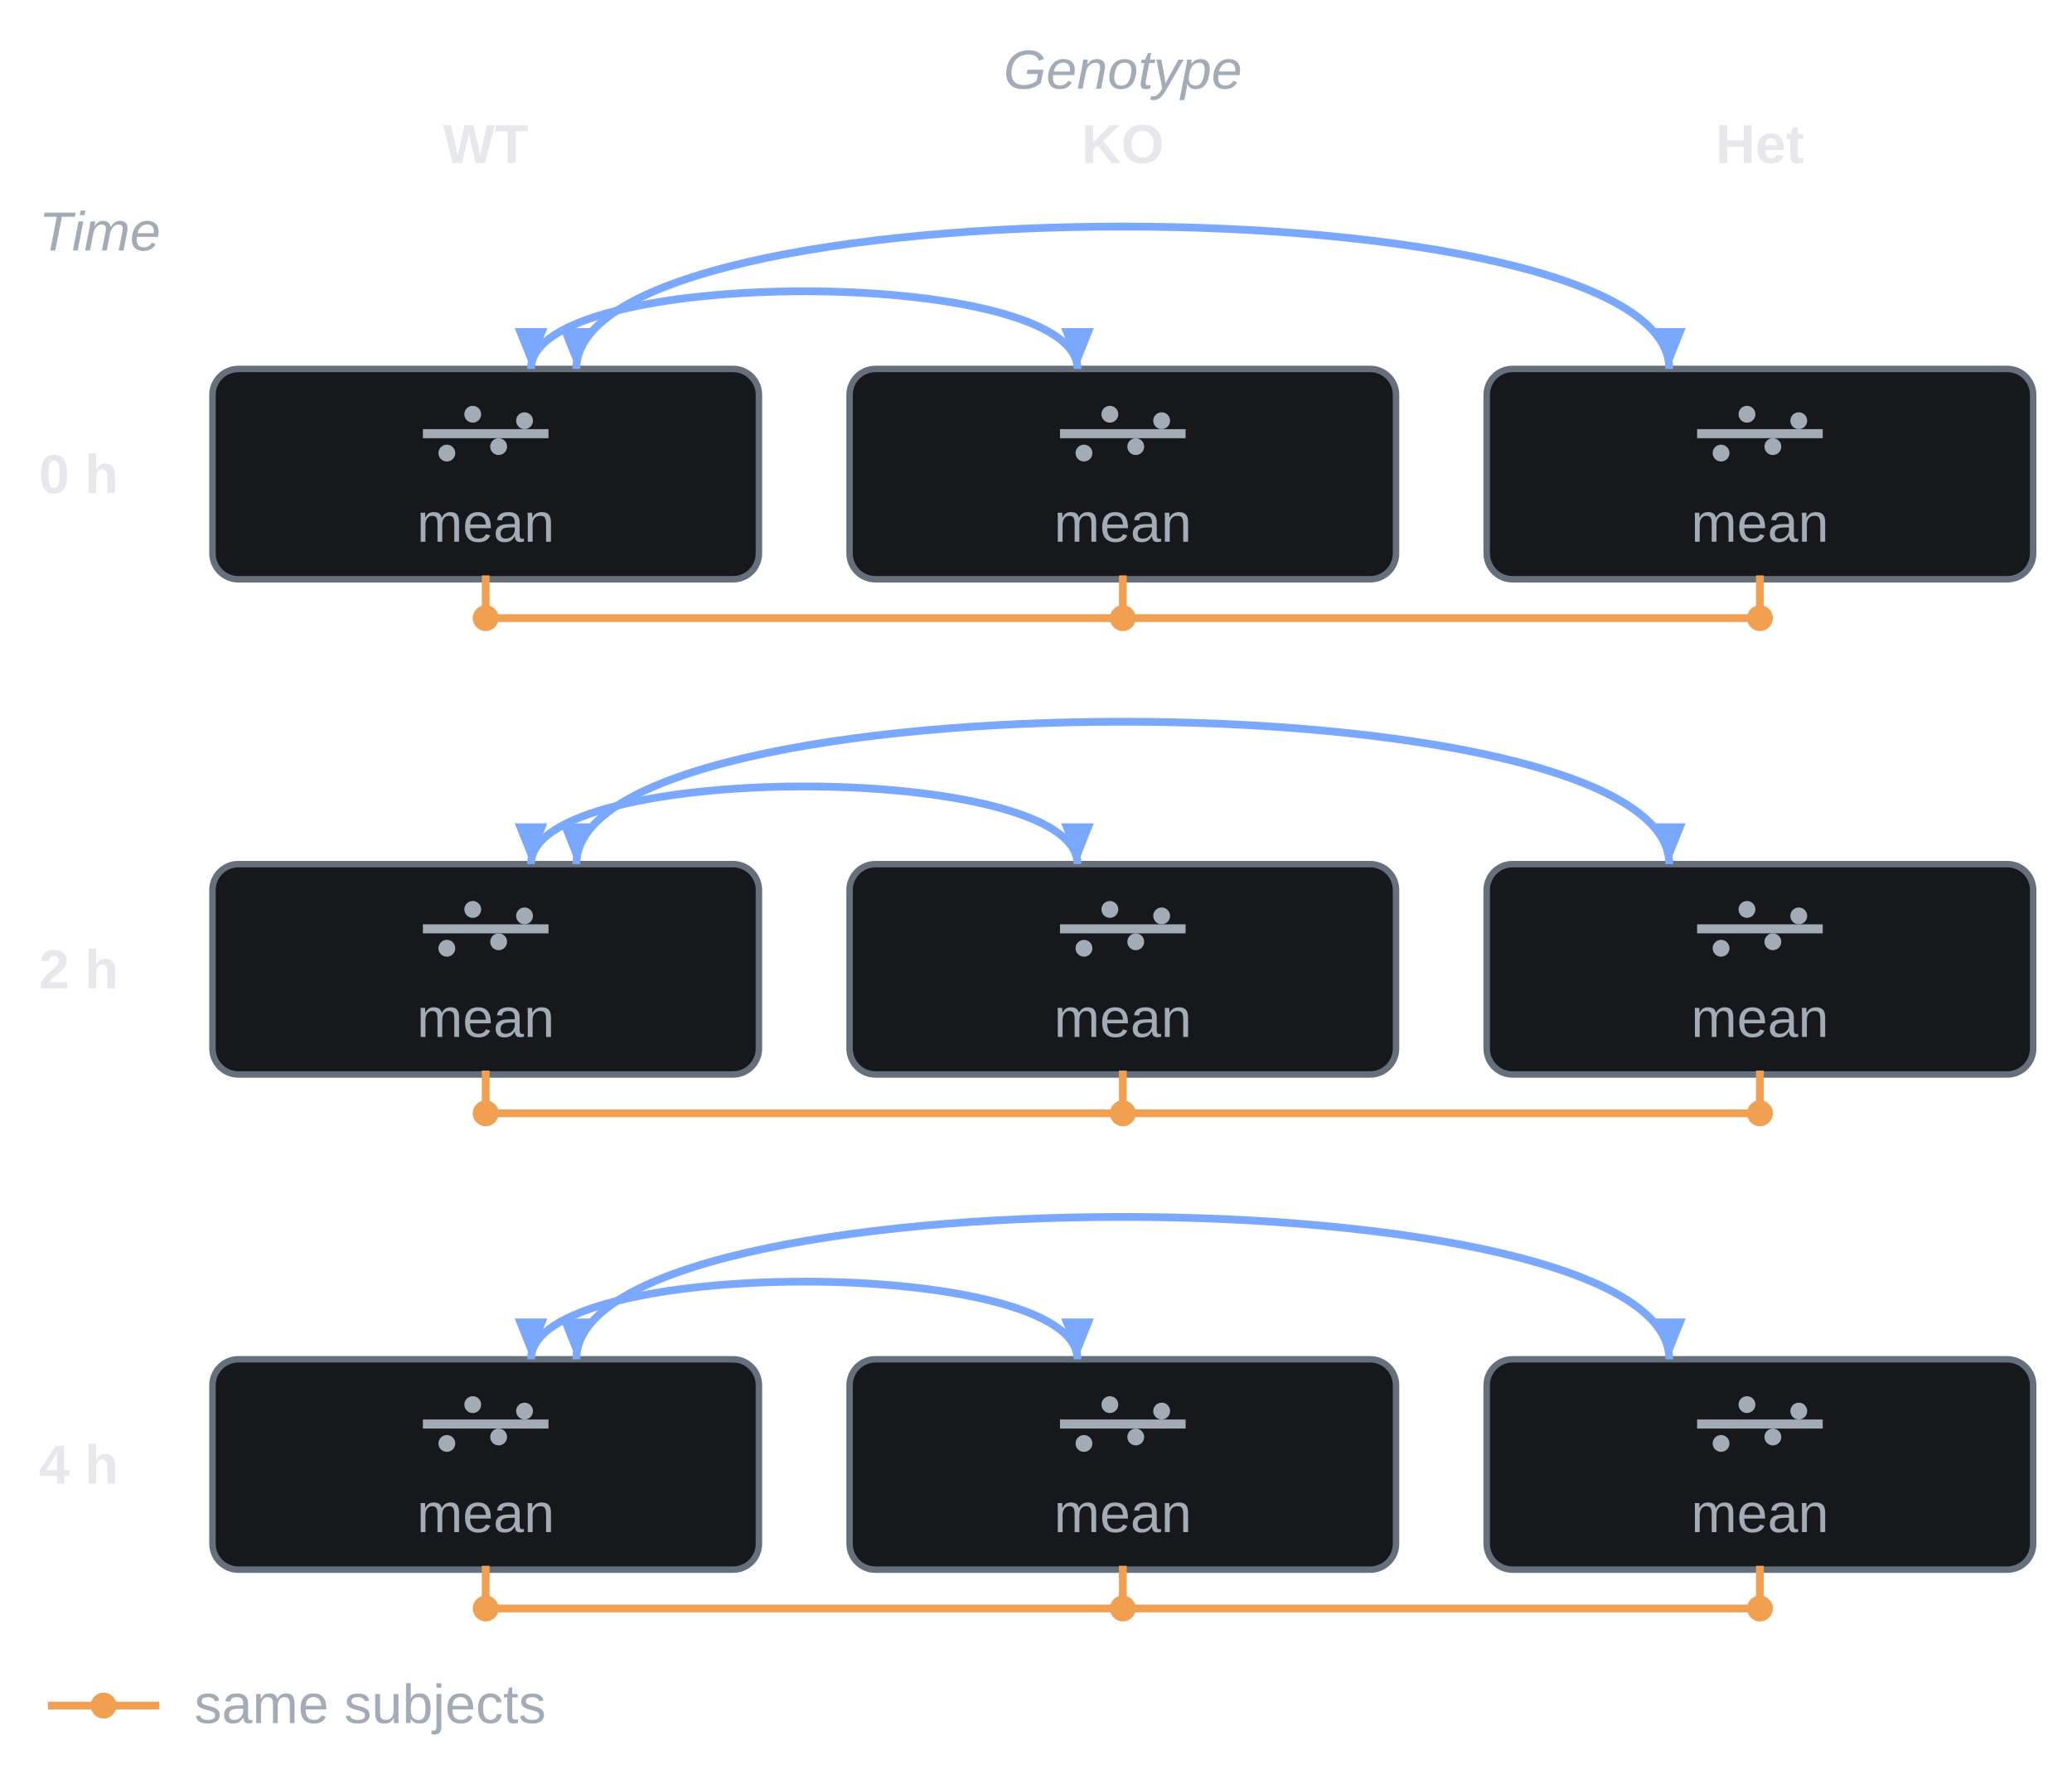
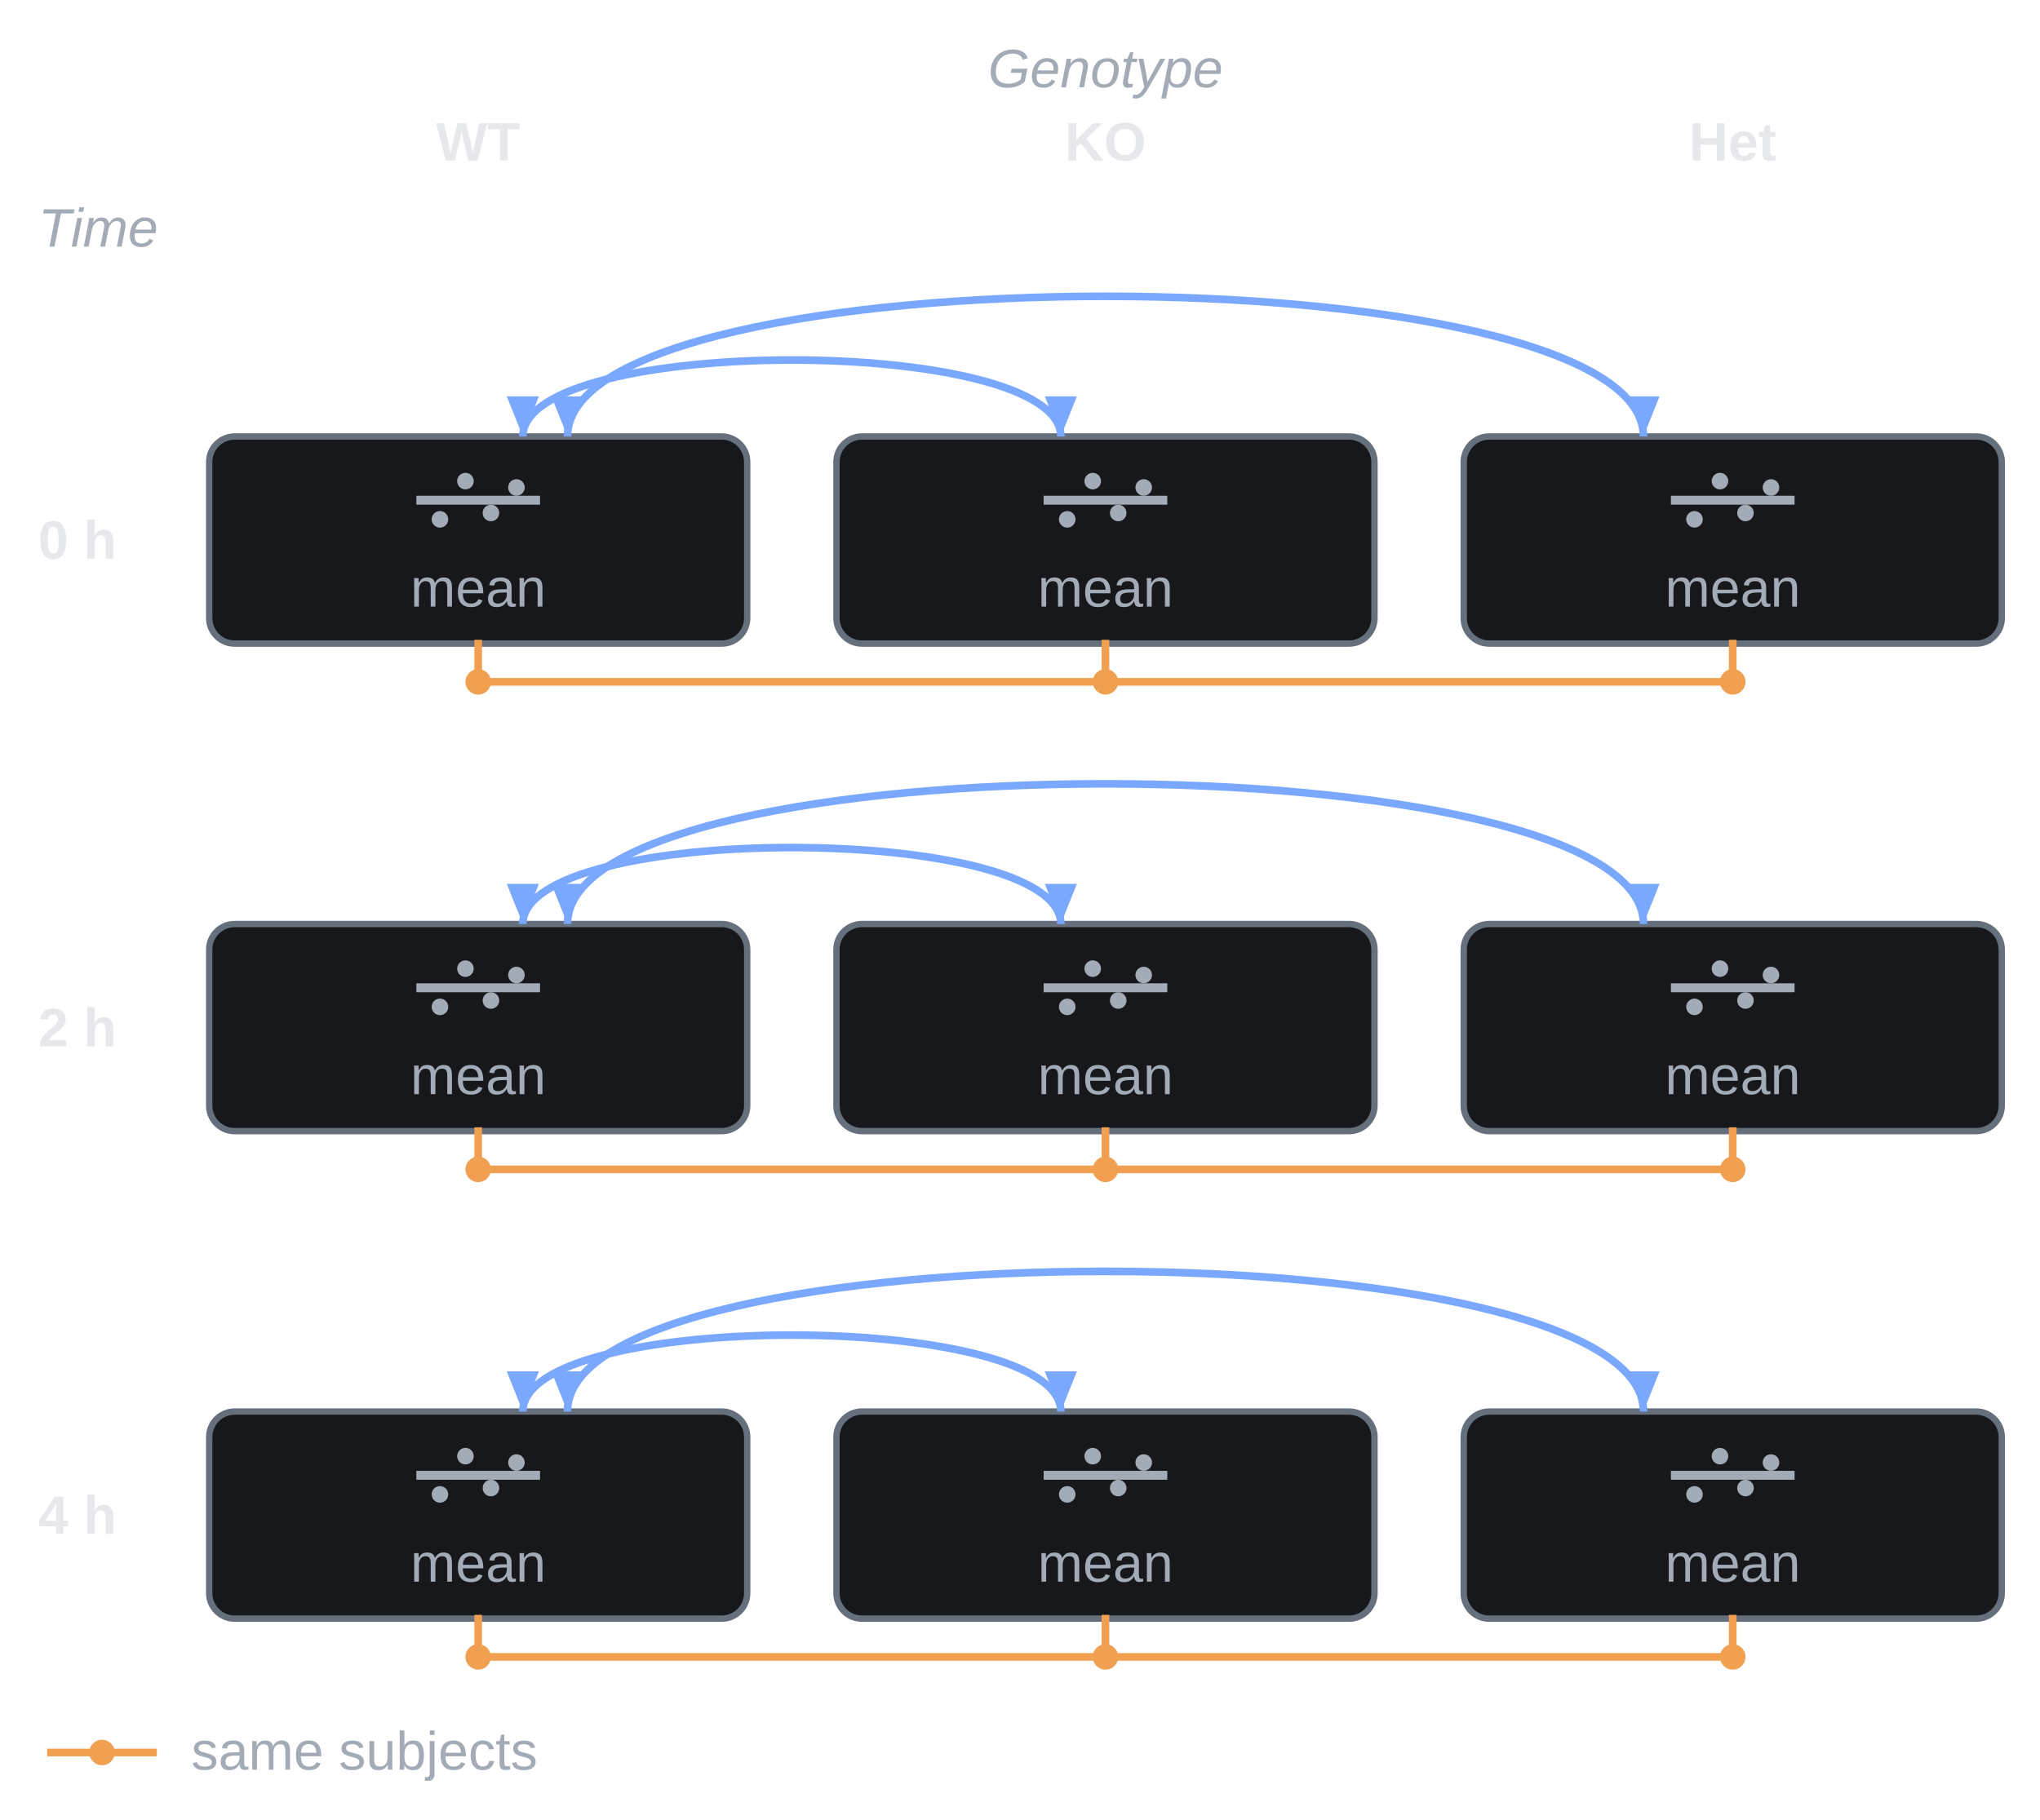
- <svg xmlns="http://www.w3.org/2000/svg" width="320pt" height="273.977pt" viewBox="0 0 320 273.977">
+ <svg xmlns="http://www.w3.org/2000/svg" width="320pt" height="285.473pt" viewBox="0 0 320 285.473">
  <g data-id="schematic">
    <g data-id="factor/columns">
      <text fill="#a3abb6" xml:space="preserve">
        <tspan x="154.977" y="13.695" font-family="'Liberation Sans', Arial, Helvetica, sans-serif" font-size="8.5" font-style="italic">Genotype</tspan>
      </text>
    </g>
    <g data-id="heading/column/0">
      <text fill="#e6e8eb" xml:space="preserve">
        <tspan x="68.404" y="25.191" font-family="'Liberation Sans', Arial, Helvetica, sans-serif" font-size="8.5" font-weight="bold">WT</tspan>
      </text>
    </g>
    <g data-id="heading/column/1">
      <text fill="#e6e8eb" xml:space="preserve">
        <tspan x="167.032" y="25.191" font-family="'Liberation Sans', Arial, Helvetica, sans-serif" font-size="8.5" font-weight="bold">KO</tspan>
      </text>
    </g>
    <g data-id="heading/column/2">
      <text fill="#e6e8eb" xml:space="preserve">
        <tspan x="264.954" y="25.191" font-family="'Liberation Sans', Arial, Helvetica, sans-serif" font-size="8.5" font-weight="bold">Het</tspan>
      </text>
    </g>
    <g data-id="factor/rows">
      <text fill="#a3abb6" xml:space="preserve">
        <tspan x="6" y="38.687" font-family="'Liberation Sans', Arial, Helvetica, sans-serif" font-size="8.5" font-style="italic">Time</tspan>
      </text>
    </g>
    <g data-id="heading/row/0">
      <text fill="#e6e8eb" xml:space="preserve">
-         <tspan x="6" y="76.187" font-family="'Liberation Sans', Arial, Helvetica, sans-serif" font-size="8.5" font-weight="bold">0 h</tspan>
+         <tspan x="6" y="87.683" font-family="'Liberation Sans', Arial, Helvetica, sans-serif" font-size="8.5" font-weight="bold">0 h</tspan>
      </text>
    </g>
    <g data-id="heading/row/1">
      <text fill="#e6e8eb" xml:space="preserve">
-         <tspan x="6" y="152.683" font-family="'Liberation Sans', Arial, Helvetica, sans-serif" font-size="8.5" font-weight="bold">2 h</tspan>
+         <tspan x="6" y="164.179" font-family="'Liberation Sans', Arial, Helvetica, sans-serif" font-size="8.5" font-weight="bold">2 h</tspan>
      </text>
    </g>
    <g data-id="heading/row/2">
      <text fill="#e6e8eb" xml:space="preserve">
-         <tspan x="6" y="229.179" font-family="'Liberation Sans', Arial, Helvetica, sans-serif" font-size="8.5" font-weight="bold">4 h</tspan>
+         <tspan x="6" y="240.675" font-family="'Liberation Sans', Arial, Helvetica, sans-serif" font-size="8.5" font-weight="bold">4 h</tspan>
      </text>
    </g>
    <g data-id="box/c0:d0">
      <g data-id="box/c0:d0/frame">
-         <rect x="32.814" y="56.992" width="84.395" height="32.496" rx="4" fill="#16181c" stroke="#66707c" stroke-width="1" />
+         <rect x="32.814" y="68.488" width="84.395" height="32.496" rx="4" fill="#16181c" stroke="#66707c" stroke-width="1" />
      </g>
      <g data-id="box/c0:d0/glyph/0">
-         <ellipse cx="69.011" cy="69.992" rx="1.3" ry="1.3" fill="#a3abb6" stroke="none" />
+         <ellipse cx="69.011" cy="81.488" rx="1.3" ry="1.3" fill="#a3abb6" stroke="none" />
      </g>
      <g data-id="box/c0:d0/glyph/1">
-         <ellipse cx="73.011" cy="63.992" rx="1.3" ry="1.3" fill="#a3abb6" stroke="none" />
+         <ellipse cx="73.011" cy="75.488" rx="1.3" ry="1.3" fill="#a3abb6" stroke="none" />
      </g>
      <g data-id="box/c0:d0/glyph/2">
-         <ellipse cx="77.011" cy="68.992" rx="1.3" ry="1.3" fill="#a3abb6" stroke="none" />
+         <ellipse cx="77.011" cy="80.488" rx="1.3" ry="1.3" fill="#a3abb6" stroke="none" />
      </g>
      <g data-id="box/c0:d0/glyph/3">
-         <ellipse cx="81.011" cy="64.992" rx="1.3" ry="1.3" fill="#a3abb6" stroke="none" />
+         <ellipse cx="81.011" cy="76.488" rx="1.3" ry="1.3" fill="#a3abb6" stroke="none" />
      </g>
      <g data-id="box/c0:d0/glyph/4">
-         <line x1="66.011" y1="66.992" x2="84.011" y2="66.992" stroke="#a3abb6" stroke-width="1.4" stroke-linecap="square" />
+         <line x1="66.011" y1="78.488" x2="84.011" y2="78.488" stroke="#a3abb6" stroke-width="1.4" stroke-linecap="square" />
      </g>
      <g data-id="box/c0:d0/measure">
        <text fill="#a3abb6" xml:space="preserve">
-           <tspan x="64.38" y="83.687" font-family="'Liberation Sans', Arial, Helvetica, sans-serif" font-size="8.5">mean</tspan>
+           <tspan x="64.38" y="95.183" font-family="'Liberation Sans', Arial, Helvetica, sans-serif" font-size="8.5">mean</tspan>
        </text>
      </g>
    </g>
    <g data-id="box/c0:d1">
      <g data-id="box/c0:d1/frame">
-         <rect x="131.209" y="56.992" width="84.395" height="32.496" rx="4" fill="#16181c" stroke="#66707c" stroke-width="1" />
+         <rect x="131.209" y="68.488" width="84.395" height="32.496" rx="4" fill="#16181c" stroke="#66707c" stroke-width="1" />
      </g>
      <g data-id="box/c0:d1/glyph/0">
-         <ellipse cx="167.407" cy="69.992" rx="1.3" ry="1.3" fill="#a3abb6" stroke="none" />
+         <ellipse cx="167.407" cy="81.488" rx="1.3" ry="1.3" fill="#a3abb6" stroke="none" />
      </g>
      <g data-id="box/c0:d1/glyph/1">
-         <ellipse cx="171.407" cy="63.992" rx="1.3" ry="1.3" fill="#a3abb6" stroke="none" />
+         <ellipse cx="171.407" cy="75.488" rx="1.3" ry="1.3" fill="#a3abb6" stroke="none" />
      </g>
      <g data-id="box/c0:d1/glyph/2">
-         <ellipse cx="175.407" cy="68.992" rx="1.3" ry="1.3" fill="#a3abb6" stroke="none" />
+         <ellipse cx="175.407" cy="80.488" rx="1.3" ry="1.3" fill="#a3abb6" stroke="none" />
      </g>
      <g data-id="box/c0:d1/glyph/3">
-         <ellipse cx="179.407" cy="64.992" rx="1.3" ry="1.3" fill="#a3abb6" stroke="none" />
+         <ellipse cx="179.407" cy="76.488" rx="1.3" ry="1.3" fill="#a3abb6" stroke="none" />
      </g>
      <g data-id="box/c0:d1/glyph/4">
-         <line x1="164.407" y1="66.992" x2="182.407" y2="66.992" stroke="#a3abb6" stroke-width="1.4" stroke-linecap="square" />
+         <line x1="164.407" y1="78.488" x2="182.407" y2="78.488" stroke="#a3abb6" stroke-width="1.4" stroke-linecap="square" />
      </g>
      <g data-id="box/c0:d1/measure">
        <text fill="#a3abb6" xml:space="preserve">
-           <tspan x="162.776" y="83.687" font-family="'Liberation Sans', Arial, Helvetica, sans-serif" font-size="8.5">mean</tspan>
+           <tspan x="162.776" y="95.183" font-family="'Liberation Sans', Arial, Helvetica, sans-serif" font-size="8.5">mean</tspan>
        </text>
      </g>
    </g>
    <g data-id="box/c0:d2">
      <g data-id="box/c0:d2/frame">
-         <rect x="229.605" y="56.992" width="84.395" height="32.496" rx="4" fill="#16181c" stroke="#66707c" stroke-width="1" />
+         <rect x="229.605" y="68.488" width="84.395" height="32.496" rx="4" fill="#16181c" stroke="#66707c" stroke-width="1" />
      </g>
      <g data-id="box/c0:d2/glyph/0">
-         <ellipse cx="265.802" cy="69.992" rx="1.3" ry="1.3" fill="#a3abb6" stroke="none" />
+         <ellipse cx="265.802" cy="81.488" rx="1.3" ry="1.3" fill="#a3abb6" stroke="none" />
      </g>
      <g data-id="box/c0:d2/glyph/1">
-         <ellipse cx="269.802" cy="63.992" rx="1.3" ry="1.3" fill="#a3abb6" stroke="none" />
+         <ellipse cx="269.802" cy="75.488" rx="1.3" ry="1.3" fill="#a3abb6" stroke="none" />
      </g>
      <g data-id="box/c0:d2/glyph/2">
-         <ellipse cx="273.802" cy="68.992" rx="1.3" ry="1.3" fill="#a3abb6" stroke="none" />
+         <ellipse cx="273.802" cy="80.488" rx="1.3" ry="1.3" fill="#a3abb6" stroke="none" />
      </g>
      <g data-id="box/c0:d2/glyph/3">
-         <ellipse cx="277.802" cy="64.992" rx="1.3" ry="1.3" fill="#a3abb6" stroke="none" />
+         <ellipse cx="277.802" cy="76.488" rx="1.3" ry="1.3" fill="#a3abb6" stroke="none" />
      </g>
      <g data-id="box/c0:d2/glyph/4">
-         <line x1="262.802" y1="66.992" x2="280.802" y2="66.992" stroke="#a3abb6" stroke-width="1.4" stroke-linecap="square" />
+         <line x1="262.802" y1="78.488" x2="280.802" y2="78.488" stroke="#a3abb6" stroke-width="1.4" stroke-linecap="square" />
      </g>
      <g data-id="box/c0:d2/measure">
        <text fill="#a3abb6" xml:space="preserve">
-           <tspan x="261.171" y="83.687" font-family="'Liberation Sans', Arial, Helvetica, sans-serif" font-size="8.5">mean</tspan>
+           <tspan x="261.171" y="95.183" font-family="'Liberation Sans', Arial, Helvetica, sans-serif" font-size="8.5">mean</tspan>
        </text>
      </g>
    </g>
    <g data-id="box/c1:d0">
      <g data-id="box/c1:d0/frame">
-         <rect x="32.814" y="133.488" width="84.395" height="32.496" rx="4" fill="#16181c" stroke="#66707c" stroke-width="1" />
+         <rect x="32.814" y="144.984" width="84.395" height="32.496" rx="4" fill="#16181c" stroke="#66707c" stroke-width="1" />
      </g>
      <g data-id="box/c1:d0/glyph/0">
-         <ellipse cx="69.011" cy="146.488" rx="1.3" ry="1.3" fill="#a3abb6" stroke="none" />
+         <ellipse cx="69.011" cy="157.984" rx="1.3" ry="1.3" fill="#a3abb6" stroke="none" />
      </g>
      <g data-id="box/c1:d0/glyph/1">
-         <ellipse cx="73.011" cy="140.488" rx="1.3" ry="1.3" fill="#a3abb6" stroke="none" />
+         <ellipse cx="73.011" cy="151.984" rx="1.3" ry="1.3" fill="#a3abb6" stroke="none" />
      </g>
      <g data-id="box/c1:d0/glyph/2">
-         <ellipse cx="77.011" cy="145.488" rx="1.3" ry="1.3" fill="#a3abb6" stroke="none" />
+         <ellipse cx="77.011" cy="156.984" rx="1.3" ry="1.3" fill="#a3abb6" stroke="none" />
      </g>
      <g data-id="box/c1:d0/glyph/3">
-         <ellipse cx="81.011" cy="141.488" rx="1.3" ry="1.3" fill="#a3abb6" stroke="none" />
+         <ellipse cx="81.011" cy="152.984" rx="1.3" ry="1.3" fill="#a3abb6" stroke="none" />
      </g>
      <g data-id="box/c1:d0/glyph/4">
-         <line x1="66.011" y1="143.488" x2="84.011" y2="143.488" stroke="#a3abb6" stroke-width="1.4" stroke-linecap="square" />
+         <line x1="66.011" y1="154.984" x2="84.011" y2="154.984" stroke="#a3abb6" stroke-width="1.4" stroke-linecap="square" />
      </g>
      <g data-id="box/c1:d0/measure">
        <text fill="#a3abb6" xml:space="preserve">
-           <tspan x="64.38" y="160.183" font-family="'Liberation Sans', Arial, Helvetica, sans-serif" font-size="8.5">mean</tspan>
+           <tspan x="64.38" y="171.679" font-family="'Liberation Sans', Arial, Helvetica, sans-serif" font-size="8.5">mean</tspan>
        </text>
      </g>
    </g>
    <g data-id="box/c1:d1">
      <g data-id="box/c1:d1/frame">
-         <rect x="131.209" y="133.488" width="84.395" height="32.496" rx="4" fill="#16181c" stroke="#66707c" stroke-width="1" />
+         <rect x="131.209" y="144.984" width="84.395" height="32.496" rx="4" fill="#16181c" stroke="#66707c" stroke-width="1" />
      </g>
      <g data-id="box/c1:d1/glyph/0">
-         <ellipse cx="167.407" cy="146.488" rx="1.3" ry="1.3" fill="#a3abb6" stroke="none" />
+         <ellipse cx="167.407" cy="157.984" rx="1.3" ry="1.3" fill="#a3abb6" stroke="none" />
      </g>
      <g data-id="box/c1:d1/glyph/1">
-         <ellipse cx="171.407" cy="140.488" rx="1.3" ry="1.3" fill="#a3abb6" stroke="none" />
+         <ellipse cx="171.407" cy="151.984" rx="1.3" ry="1.3" fill="#a3abb6" stroke="none" />
      </g>
      <g data-id="box/c1:d1/glyph/2">
-         <ellipse cx="175.407" cy="145.488" rx="1.3" ry="1.3" fill="#a3abb6" stroke="none" />
+         <ellipse cx="175.407" cy="156.984" rx="1.3" ry="1.3" fill="#a3abb6" stroke="none" />
      </g>
      <g data-id="box/c1:d1/glyph/3">
-         <ellipse cx="179.407" cy="141.488" rx="1.3" ry="1.3" fill="#a3abb6" stroke="none" />
+         <ellipse cx="179.407" cy="152.984" rx="1.3" ry="1.3" fill="#a3abb6" stroke="none" />
      </g>
      <g data-id="box/c1:d1/glyph/4">
-         <line x1="164.407" y1="143.488" x2="182.407" y2="143.488" stroke="#a3abb6" stroke-width="1.4" stroke-linecap="square" />
+         <line x1="164.407" y1="154.984" x2="182.407" y2="154.984" stroke="#a3abb6" stroke-width="1.4" stroke-linecap="square" />
      </g>
      <g data-id="box/c1:d1/measure">
        <text fill="#a3abb6" xml:space="preserve">
-           <tspan x="162.776" y="160.183" font-family="'Liberation Sans', Arial, Helvetica, sans-serif" font-size="8.5">mean</tspan>
+           <tspan x="162.776" y="171.679" font-family="'Liberation Sans', Arial, Helvetica, sans-serif" font-size="8.5">mean</tspan>
        </text>
      </g>
    </g>
    <g data-id="box/c1:d2">
      <g data-id="box/c1:d2/frame">
-         <rect x="229.605" y="133.488" width="84.395" height="32.496" rx="4" fill="#16181c" stroke="#66707c" stroke-width="1" />
+         <rect x="229.605" y="144.984" width="84.395" height="32.496" rx="4" fill="#16181c" stroke="#66707c" stroke-width="1" />
      </g>
      <g data-id="box/c1:d2/glyph/0">
-         <ellipse cx="265.802" cy="146.488" rx="1.3" ry="1.3" fill="#a3abb6" stroke="none" />
+         <ellipse cx="265.802" cy="157.984" rx="1.3" ry="1.3" fill="#a3abb6" stroke="none" />
      </g>
      <g data-id="box/c1:d2/glyph/1">
-         <ellipse cx="269.802" cy="140.488" rx="1.3" ry="1.3" fill="#a3abb6" stroke="none" />
+         <ellipse cx="269.802" cy="151.984" rx="1.3" ry="1.3" fill="#a3abb6" stroke="none" />
      </g>
      <g data-id="box/c1:d2/glyph/2">
-         <ellipse cx="273.802" cy="145.488" rx="1.3" ry="1.3" fill="#a3abb6" stroke="none" />
+         <ellipse cx="273.802" cy="156.984" rx="1.3" ry="1.3" fill="#a3abb6" stroke="none" />
      </g>
      <g data-id="box/c1:d2/glyph/3">
-         <ellipse cx="277.802" cy="141.488" rx="1.3" ry="1.3" fill="#a3abb6" stroke="none" />
+         <ellipse cx="277.802" cy="152.984" rx="1.3" ry="1.3" fill="#a3abb6" stroke="none" />
      </g>
      <g data-id="box/c1:d2/glyph/4">
-         <line x1="262.802" y1="143.488" x2="280.802" y2="143.488" stroke="#a3abb6" stroke-width="1.4" stroke-linecap="square" />
+         <line x1="262.802" y1="154.984" x2="280.802" y2="154.984" stroke="#a3abb6" stroke-width="1.4" stroke-linecap="square" />
      </g>
      <g data-id="box/c1:d2/measure">
        <text fill="#a3abb6" xml:space="preserve">
-           <tspan x="261.171" y="160.183" font-family="'Liberation Sans', Arial, Helvetica, sans-serif" font-size="8.5">mean</tspan>
+           <tspan x="261.171" y="171.679" font-family="'Liberation Sans', Arial, Helvetica, sans-serif" font-size="8.5">mean</tspan>
        </text>
      </g>
    </g>
    <g data-id="box/c2:d0">
      <g data-id="box/c2:d0/frame">
-         <rect x="32.814" y="209.984" width="84.395" height="32.496" rx="4" fill="#16181c" stroke="#66707c" stroke-width="1" />
+         <rect x="32.814" y="221.48" width="84.395" height="32.496" rx="4" fill="#16181c" stroke="#66707c" stroke-width="1" />
      </g>
      <g data-id="box/c2:d0/glyph/0">
-         <ellipse cx="69.011" cy="222.984" rx="1.3" ry="1.3" fill="#a3abb6" stroke="none" />
+         <ellipse cx="69.011" cy="234.48" rx="1.3" ry="1.3" fill="#a3abb6" stroke="none" />
      </g>
      <g data-id="box/c2:d0/glyph/1">
-         <ellipse cx="73.011" cy="216.984" rx="1.3" ry="1.3" fill="#a3abb6" stroke="none" />
+         <ellipse cx="73.011" cy="228.48" rx="1.3" ry="1.3" fill="#a3abb6" stroke="none" />
      </g>
      <g data-id="box/c2:d0/glyph/2">
-         <ellipse cx="77.011" cy="221.984" rx="1.3" ry="1.3" fill="#a3abb6" stroke="none" />
+         <ellipse cx="77.011" cy="233.48" rx="1.3" ry="1.3" fill="#a3abb6" stroke="none" />
      </g>
      <g data-id="box/c2:d0/glyph/3">
-         <ellipse cx="81.011" cy="217.984" rx="1.3" ry="1.3" fill="#a3abb6" stroke="none" />
+         <ellipse cx="81.011" cy="229.48" rx="1.3" ry="1.3" fill="#a3abb6" stroke="none" />
      </g>
      <g data-id="box/c2:d0/glyph/4">
-         <line x1="66.011" y1="219.984" x2="84.011" y2="219.984" stroke="#a3abb6" stroke-width="1.4" stroke-linecap="square" />
+         <line x1="66.011" y1="231.48" x2="84.011" y2="231.48" stroke="#a3abb6" stroke-width="1.4" stroke-linecap="square" />
      </g>
      <g data-id="box/c2:d0/measure">
        <text fill="#a3abb6" xml:space="preserve">
-           <tspan x="64.38" y="236.679" font-family="'Liberation Sans', Arial, Helvetica, sans-serif" font-size="8.5">mean</tspan>
+           <tspan x="64.38" y="248.175" font-family="'Liberation Sans', Arial, Helvetica, sans-serif" font-size="8.5">mean</tspan>
        </text>
      </g>
    </g>
    <g data-id="box/c2:d1">
      <g data-id="box/c2:d1/frame">
-         <rect x="131.209" y="209.984" width="84.395" height="32.496" rx="4" fill="#16181c" stroke="#66707c" stroke-width="1" />
+         <rect x="131.209" y="221.48" width="84.395" height="32.496" rx="4" fill="#16181c" stroke="#66707c" stroke-width="1" />
      </g>
      <g data-id="box/c2:d1/glyph/0">
-         <ellipse cx="167.407" cy="222.984" rx="1.3" ry="1.3" fill="#a3abb6" stroke="none" />
+         <ellipse cx="167.407" cy="234.48" rx="1.3" ry="1.3" fill="#a3abb6" stroke="none" />
      </g>
      <g data-id="box/c2:d1/glyph/1">
-         <ellipse cx="171.407" cy="216.984" rx="1.3" ry="1.3" fill="#a3abb6" stroke="none" />
+         <ellipse cx="171.407" cy="228.48" rx="1.3" ry="1.3" fill="#a3abb6" stroke="none" />
      </g>
      <g data-id="box/c2:d1/glyph/2">
-         <ellipse cx="175.407" cy="221.984" rx="1.3" ry="1.3" fill="#a3abb6" stroke="none" />
+         <ellipse cx="175.407" cy="233.48" rx="1.3" ry="1.3" fill="#a3abb6" stroke="none" />
      </g>
      <g data-id="box/c2:d1/glyph/3">
-         <ellipse cx="179.407" cy="217.984" rx="1.3" ry="1.3" fill="#a3abb6" stroke="none" />
+         <ellipse cx="179.407" cy="229.48" rx="1.3" ry="1.3" fill="#a3abb6" stroke="none" />
      </g>
      <g data-id="box/c2:d1/glyph/4">
-         <line x1="164.407" y1="219.984" x2="182.407" y2="219.984" stroke="#a3abb6" stroke-width="1.4" stroke-linecap="square" />
+         <line x1="164.407" y1="231.48" x2="182.407" y2="231.48" stroke="#a3abb6" stroke-width="1.4" stroke-linecap="square" />
      </g>
      <g data-id="box/c2:d1/measure">
        <text fill="#a3abb6" xml:space="preserve">
-           <tspan x="162.776" y="236.679" font-family="'Liberation Sans', Arial, Helvetica, sans-serif" font-size="8.5">mean</tspan>
+           <tspan x="162.776" y="248.175" font-family="'Liberation Sans', Arial, Helvetica, sans-serif" font-size="8.5">mean</tspan>
        </text>
      </g>
    </g>
    <g data-id="box/c2:d2">
      <g data-id="box/c2:d2/frame">
-         <rect x="229.605" y="209.984" width="84.395" height="32.496" rx="4" fill="#16181c" stroke="#66707c" stroke-width="1" />
+         <rect x="229.605" y="221.48" width="84.395" height="32.496" rx="4" fill="#16181c" stroke="#66707c" stroke-width="1" />
      </g>
      <g data-id="box/c2:d2/glyph/0">
-         <ellipse cx="265.802" cy="222.984" rx="1.3" ry="1.3" fill="#a3abb6" stroke="none" />
+         <ellipse cx="265.802" cy="234.48" rx="1.3" ry="1.3" fill="#a3abb6" stroke="none" />
      </g>
      <g data-id="box/c2:d2/glyph/1">
-         <ellipse cx="269.802" cy="216.984" rx="1.3" ry="1.3" fill="#a3abb6" stroke="none" />
+         <ellipse cx="269.802" cy="228.48" rx="1.3" ry="1.3" fill="#a3abb6" stroke="none" />
      </g>
      <g data-id="box/c2:d2/glyph/2">
-         <ellipse cx="273.802" cy="221.984" rx="1.3" ry="1.3" fill="#a3abb6" stroke="none" />
+         <ellipse cx="273.802" cy="233.48" rx="1.3" ry="1.3" fill="#a3abb6" stroke="none" />
      </g>
      <g data-id="box/c2:d2/glyph/3">
-         <ellipse cx="277.802" cy="217.984" rx="1.3" ry="1.3" fill="#a3abb6" stroke="none" />
+         <ellipse cx="277.802" cy="229.48" rx="1.3" ry="1.3" fill="#a3abb6" stroke="none" />
      </g>
      <g data-id="box/c2:d2/glyph/4">
-         <line x1="262.802" y1="219.984" x2="280.802" y2="219.984" stroke="#a3abb6" stroke-width="1.4" stroke-linecap="square" />
+         <line x1="262.802" y1="231.48" x2="280.802" y2="231.48" stroke="#a3abb6" stroke-width="1.4" stroke-linecap="square" />
      </g>
      <g data-id="box/c2:d2/measure">
        <text fill="#a3abb6" xml:space="preserve">
-           <tspan x="261.171" y="236.679" font-family="'Liberation Sans', Arial, Helvetica, sans-serif" font-size="8.5">mean</tspan>
+           <tspan x="261.171" y="248.175" font-family="'Liberation Sans', Arial, Helvetica, sans-serif" font-size="8.5">mean</tspan>
        </text>
      </g>
    </g>
    <g data-id="link/0">
      <g data-id="link/0/line">
-         <line x1="75.011" y1="95.488" x2="271.802" y2="95.488" stroke="#f0a050" stroke-width="1.2" stroke-linecap="square" />
+         <line x1="75.011" y1="106.984" x2="271.802" y2="106.984" stroke="#f0a050" stroke-width="1.2" stroke-linecap="square" />
      </g>
      <g data-id="link/0/tick/0">
-         <line x1="75.011" y1="89.488" x2="75.011" y2="95.488" stroke="#f0a050" stroke-width="1.2" stroke-linecap="square" />
+         <line x1="75.011" y1="100.984" x2="75.011" y2="106.984" stroke="#f0a050" stroke-width="1.2" stroke-linecap="square" />
      </g>
      <g data-id="link/0/dot/0">
-         <ellipse cx="75.011" cy="95.488" rx="2" ry="2" fill="#f0a050" stroke="none" />
+         <ellipse cx="75.011" cy="106.984" rx="2" ry="2" fill="#f0a050" stroke="none" />
      </g>
      <g data-id="link/0/tick/1">
-         <line x1="173.407" y1="89.488" x2="173.407" y2="95.488" stroke="#f0a050" stroke-width="1.2" stroke-linecap="square" />
+         <line x1="173.407" y1="100.984" x2="173.407" y2="106.984" stroke="#f0a050" stroke-width="1.2" stroke-linecap="square" />
      </g>
      <g data-id="link/0/dot/1">
-         <ellipse cx="173.407" cy="95.488" rx="2" ry="2" fill="#f0a050" stroke="none" />
+         <ellipse cx="173.407" cy="106.984" rx="2" ry="2" fill="#f0a050" stroke="none" />
      </g>
      <g data-id="link/0/tick/2">
-         <line x1="271.802" y1="89.488" x2="271.802" y2="95.488" stroke="#f0a050" stroke-width="1.2" stroke-linecap="square" />
+         <line x1="271.802" y1="100.984" x2="271.802" y2="106.984" stroke="#f0a050" stroke-width="1.2" stroke-linecap="square" />
      </g>
      <g data-id="link/0/dot/2">
-         <ellipse cx="271.802" cy="95.488" rx="2" ry="2" fill="#f0a050" stroke="none" />
+         <ellipse cx="271.802" cy="106.984" rx="2" ry="2" fill="#f0a050" stroke="none" />
      </g>
    </g>
    <g data-id="link/1">
      <g data-id="link/1/line">
-         <line x1="75.011" y1="171.984" x2="271.802" y2="171.984" stroke="#f0a050" stroke-width="1.2" stroke-linecap="square" />
+         <line x1="75.011" y1="183.48" x2="271.802" y2="183.48" stroke="#f0a050" stroke-width="1.2" stroke-linecap="square" />
      </g>
      <g data-id="link/1/tick/0">
-         <line x1="75.011" y1="165.984" x2="75.011" y2="171.984" stroke="#f0a050" stroke-width="1.2" stroke-linecap="square" />
+         <line x1="75.011" y1="177.48" x2="75.011" y2="183.48" stroke="#f0a050" stroke-width="1.2" stroke-linecap="square" />
      </g>
      <g data-id="link/1/dot/0">
-         <ellipse cx="75.011" cy="171.984" rx="2" ry="2" fill="#f0a050" stroke="none" />
+         <ellipse cx="75.011" cy="183.48" rx="2" ry="2" fill="#f0a050" stroke="none" />
      </g>
      <g data-id="link/1/tick/1">
-         <line x1="173.407" y1="165.984" x2="173.407" y2="171.984" stroke="#f0a050" stroke-width="1.2" stroke-linecap="square" />
+         <line x1="173.407" y1="177.48" x2="173.407" y2="183.48" stroke="#f0a050" stroke-width="1.2" stroke-linecap="square" />
      </g>
      <g data-id="link/1/dot/1">
-         <ellipse cx="173.407" cy="171.984" rx="2" ry="2" fill="#f0a050" stroke="none" />
+         <ellipse cx="173.407" cy="183.48" rx="2" ry="2" fill="#f0a050" stroke="none" />
      </g>
      <g data-id="link/1/tick/2">
-         <line x1="271.802" y1="165.984" x2="271.802" y2="171.984" stroke="#f0a050" stroke-width="1.2" stroke-linecap="square" />
+         <line x1="271.802" y1="177.48" x2="271.802" y2="183.48" stroke="#f0a050" stroke-width="1.2" stroke-linecap="square" />
      </g>
      <g data-id="link/1/dot/2">
-         <ellipse cx="271.802" cy="171.984" rx="2" ry="2" fill="#f0a050" stroke="none" />
+         <ellipse cx="271.802" cy="183.48" rx="2" ry="2" fill="#f0a050" stroke="none" />
      </g>
    </g>
    <g data-id="link/2">
      <g data-id="link/2/line">
-         <line x1="75.011" y1="248.48" x2="271.802" y2="248.48" stroke="#f0a050" stroke-width="1.2" stroke-linecap="square" />
+         <line x1="75.011" y1="259.977" x2="271.802" y2="259.977" stroke="#f0a050" stroke-width="1.2" stroke-linecap="square" />
      </g>
      <g data-id="link/2/tick/0">
-         <line x1="75.011" y1="242.48" x2="75.011" y2="248.48" stroke="#f0a050" stroke-width="1.2" stroke-linecap="square" />
+         <line x1="75.011" y1="253.977" x2="75.011" y2="259.977" stroke="#f0a050" stroke-width="1.2" stroke-linecap="square" />
      </g>
      <g data-id="link/2/dot/0">
-         <ellipse cx="75.011" cy="248.48" rx="2" ry="2" fill="#f0a050" stroke="none" />
+         <ellipse cx="75.011" cy="259.977" rx="2" ry="2" fill="#f0a050" stroke="none" />
      </g>
      <g data-id="link/2/tick/1">
-         <line x1="173.407" y1="242.48" x2="173.407" y2="248.48" stroke="#f0a050" stroke-width="1.2" stroke-linecap="square" />
+         <line x1="173.407" y1="253.977" x2="173.407" y2="259.977" stroke="#f0a050" stroke-width="1.2" stroke-linecap="square" />
      </g>
      <g data-id="link/2/dot/1">
-         <ellipse cx="173.407" cy="248.48" rx="2" ry="2" fill="#f0a050" stroke="none" />
+         <ellipse cx="173.407" cy="259.977" rx="2" ry="2" fill="#f0a050" stroke="none" />
      </g>
      <g data-id="link/2/tick/2">
-         <line x1="271.802" y1="242.48" x2="271.802" y2="248.48" stroke="#f0a050" stroke-width="1.2" stroke-linecap="square" />
+         <line x1="271.802" y1="253.977" x2="271.802" y2="259.977" stroke="#f0a050" stroke-width="1.2" stroke-linecap="square" />
      </g>
      <g data-id="link/2/dot/2">
-         <ellipse cx="271.802" cy="248.48" rx="2" ry="2" fill="#f0a050" stroke="none" />
+         <ellipse cx="271.802" cy="259.977" rx="2" ry="2" fill="#f0a050" stroke="none" />
      </g>
    </g>
    <g data-id="arrow/0">
      <g data-id="arrow/0/line">
-         <path d="M82.011,56.992C82.011,40.996,166.407,40.996,166.407,56.992" fill="none" stroke="#7aa8ff" stroke-width="1.2" stroke-linejoin="miter" />
+         <path d="M82.011,68.488C82.011,52.492,166.407,52.492,166.407,68.488" fill="none" stroke="#7aa8ff" stroke-width="1.2" stroke-linejoin="miter" />
      </g>
      <g data-id="arrow/0/head/0">
-         <polygon points="166.407,56.992 163.887,50.692 168.927,50.692" fill="#7aa8ff" stroke="none" />
+         <polygon points="166.407,68.488 163.887,62.188 168.927,62.188" fill="#7aa8ff" stroke="none" />
      </g>
      <g data-id="arrow/0/head/1">
-         <polygon points="82.011,56.992 79.491,50.692 84.531,50.692" fill="#7aa8ff" stroke="none" />
+         <polygon points="82.011,68.488 79.491,62.188 84.531,62.188" fill="#7aa8ff" stroke="none" />
      </g>
    </g>
    <g data-id="arrow/1">
      <g data-id="arrow/1/line">
-         <path d="M89.011,56.992C89.011,27.666,257.802,27.666,257.802,56.992" fill="none" stroke="#7aa8ff" stroke-width="1.2" stroke-linejoin="miter" />
+         <path d="M89.011,68.488C89.011,39.162,257.802,39.162,257.802,68.488" fill="none" stroke="#7aa8ff" stroke-width="1.2" stroke-linejoin="miter" />
      </g>
      <g data-id="arrow/1/head/0">
-         <polygon points="257.802,56.992 255.282,50.692 260.322,50.692" fill="#7aa8ff" stroke="none" />
+         <polygon points="257.802,68.488 255.282,62.188 260.322,62.188" fill="#7aa8ff" stroke="none" />
      </g>
      <g data-id="arrow/1/head/1">
-         <polygon points="89.011,56.992 86.491,50.692 91.531,50.692" fill="#7aa8ff" stroke="none" />
+         <polygon points="89.011,68.488 86.491,62.188 91.531,62.188" fill="#7aa8ff" stroke="none" />
      </g>
    </g>
    <g data-id="arrow/2">
      <g data-id="arrow/2/line">
-         <path d="M82.011,133.488C82.011,117.492,166.407,117.492,166.407,133.488" fill="none" stroke="#7aa8ff" stroke-width="1.2" stroke-linejoin="miter" />
+         <path d="M82.011,144.984C82.011,128.988,166.407,128.988,166.407,144.984" fill="none" stroke="#7aa8ff" stroke-width="1.2" stroke-linejoin="miter" />
      </g>
      <g data-id="arrow/2/head/0">
-         <polygon points="166.407,133.488 163.887,127.188 168.927,127.188" fill="#7aa8ff" stroke="none" />
+         <polygon points="166.407,144.984 163.887,138.684 168.927,138.684" fill="#7aa8ff" stroke="none" />
      </g>
      <g data-id="arrow/2/head/1">
-         <polygon points="82.011,133.488 79.491,127.188 84.531,127.188" fill="#7aa8ff" stroke="none" />
+         <polygon points="82.011,144.984 79.491,138.684 84.531,138.684" fill="#7aa8ff" stroke="none" />
      </g>
    </g>
    <g data-id="arrow/3">
      <g data-id="arrow/3/line">
-         <path d="M89.011,133.488C89.011,104.162,257.802,104.162,257.802,133.488" fill="none" stroke="#7aa8ff" stroke-width="1.2" stroke-linejoin="miter" />
+         <path d="M89.011,144.984C89.011,115.658,257.802,115.658,257.802,144.984" fill="none" stroke="#7aa8ff" stroke-width="1.2" stroke-linejoin="miter" />
      </g>
      <g data-id="arrow/3/head/0">
-         <polygon points="257.802,133.488 255.282,127.188 260.322,127.188" fill="#7aa8ff" stroke="none" />
+         <polygon points="257.802,144.984 255.282,138.684 260.322,138.684" fill="#7aa8ff" stroke="none" />
      </g>
      <g data-id="arrow/3/head/1">
-         <polygon points="89.011,133.488 86.491,127.188 91.531,127.188" fill="#7aa8ff" stroke="none" />
+         <polygon points="89.011,144.984 86.491,138.684 91.531,138.684" fill="#7aa8ff" stroke="none" />
      </g>
    </g>
    <g data-id="arrow/4">
      <g data-id="arrow/4/line">
-         <path d="M82.011,209.984C82.011,193.988,166.407,193.988,166.407,209.984" fill="none" stroke="#7aa8ff" stroke-width="1.2" stroke-linejoin="miter" />
+         <path d="M82.011,221.48C82.011,205.484,166.407,205.484,166.407,221.48" fill="none" stroke="#7aa8ff" stroke-width="1.2" stroke-linejoin="miter" />
      </g>
      <g data-id="arrow/4/head/0">
-         <polygon points="166.407,209.984 163.887,203.684 168.927,203.684" fill="#7aa8ff" stroke="none" />
+         <polygon points="166.407,221.48 163.887,215.18 168.927,215.18" fill="#7aa8ff" stroke="none" />
      </g>
      <g data-id="arrow/4/head/1">
-         <polygon points="82.011,209.984 79.491,203.684 84.531,203.684" fill="#7aa8ff" stroke="none" />
+         <polygon points="82.011,221.48 79.491,215.18 84.531,215.18" fill="#7aa8ff" stroke="none" />
      </g>
    </g>
    <g data-id="arrow/5">
      <g data-id="arrow/5/line">
-         <path d="M89.011,209.984C89.011,180.658,257.802,180.658,257.802,209.984" fill="none" stroke="#7aa8ff" stroke-width="1.2" stroke-linejoin="miter" />
+         <path d="M89.011,221.48C89.011,192.154,257.802,192.154,257.802,221.48" fill="none" stroke="#7aa8ff" stroke-width="1.2" stroke-linejoin="miter" />
      </g>
      <g data-id="arrow/5/head/0">
-         <polygon points="257.802,209.984 255.282,203.684 260.322,203.684" fill="#7aa8ff" stroke="none" />
+         <polygon points="257.802,221.48 255.282,215.18 260.322,215.18" fill="#7aa8ff" stroke="none" />
      </g>
      <g data-id="arrow/5/head/1">
-         <polygon points="89.011,209.984 86.491,203.684 91.531,203.684" fill="#7aa8ff" stroke="none" />
+         <polygon points="89.011,221.48 86.491,215.18 91.531,215.18" fill="#7aa8ff" stroke="none" />
      </g>
    </g>
    <g data-id="legend/link">
      <g data-id="legend/link/line">
-         <line x1="8" y1="263.48" x2="24" y2="263.48" stroke="#f0a050" stroke-width="1.2" stroke-linecap="square" />
+         <line x1="8" y1="274.977" x2="24" y2="274.977" stroke="#f0a050" stroke-width="1.2" stroke-linecap="square" />
      </g>
      <g data-id="legend/link/dot">
-         <ellipse cx="16" cy="263.48" rx="2" ry="2" fill="#f0a050" stroke="none" />
+         <ellipse cx="16" cy="274.977" rx="2" ry="2" fill="#f0a050" stroke="none" />
      </g>
      <g data-id="legend/link/label">
        <text fill="#a3abb6" xml:space="preserve">
-           <tspan x="30" y="266.175" font-family="'Liberation Sans', Arial, Helvetica, sans-serif" font-size="8.5">same subjects</tspan>
+           <tspan x="30" y="277.671" font-family="'Liberation Sans', Arial, Helvetica, sans-serif" font-size="8.5">same subjects</tspan>
        </text>
      </g>
    </g>
  </g>
</svg>
